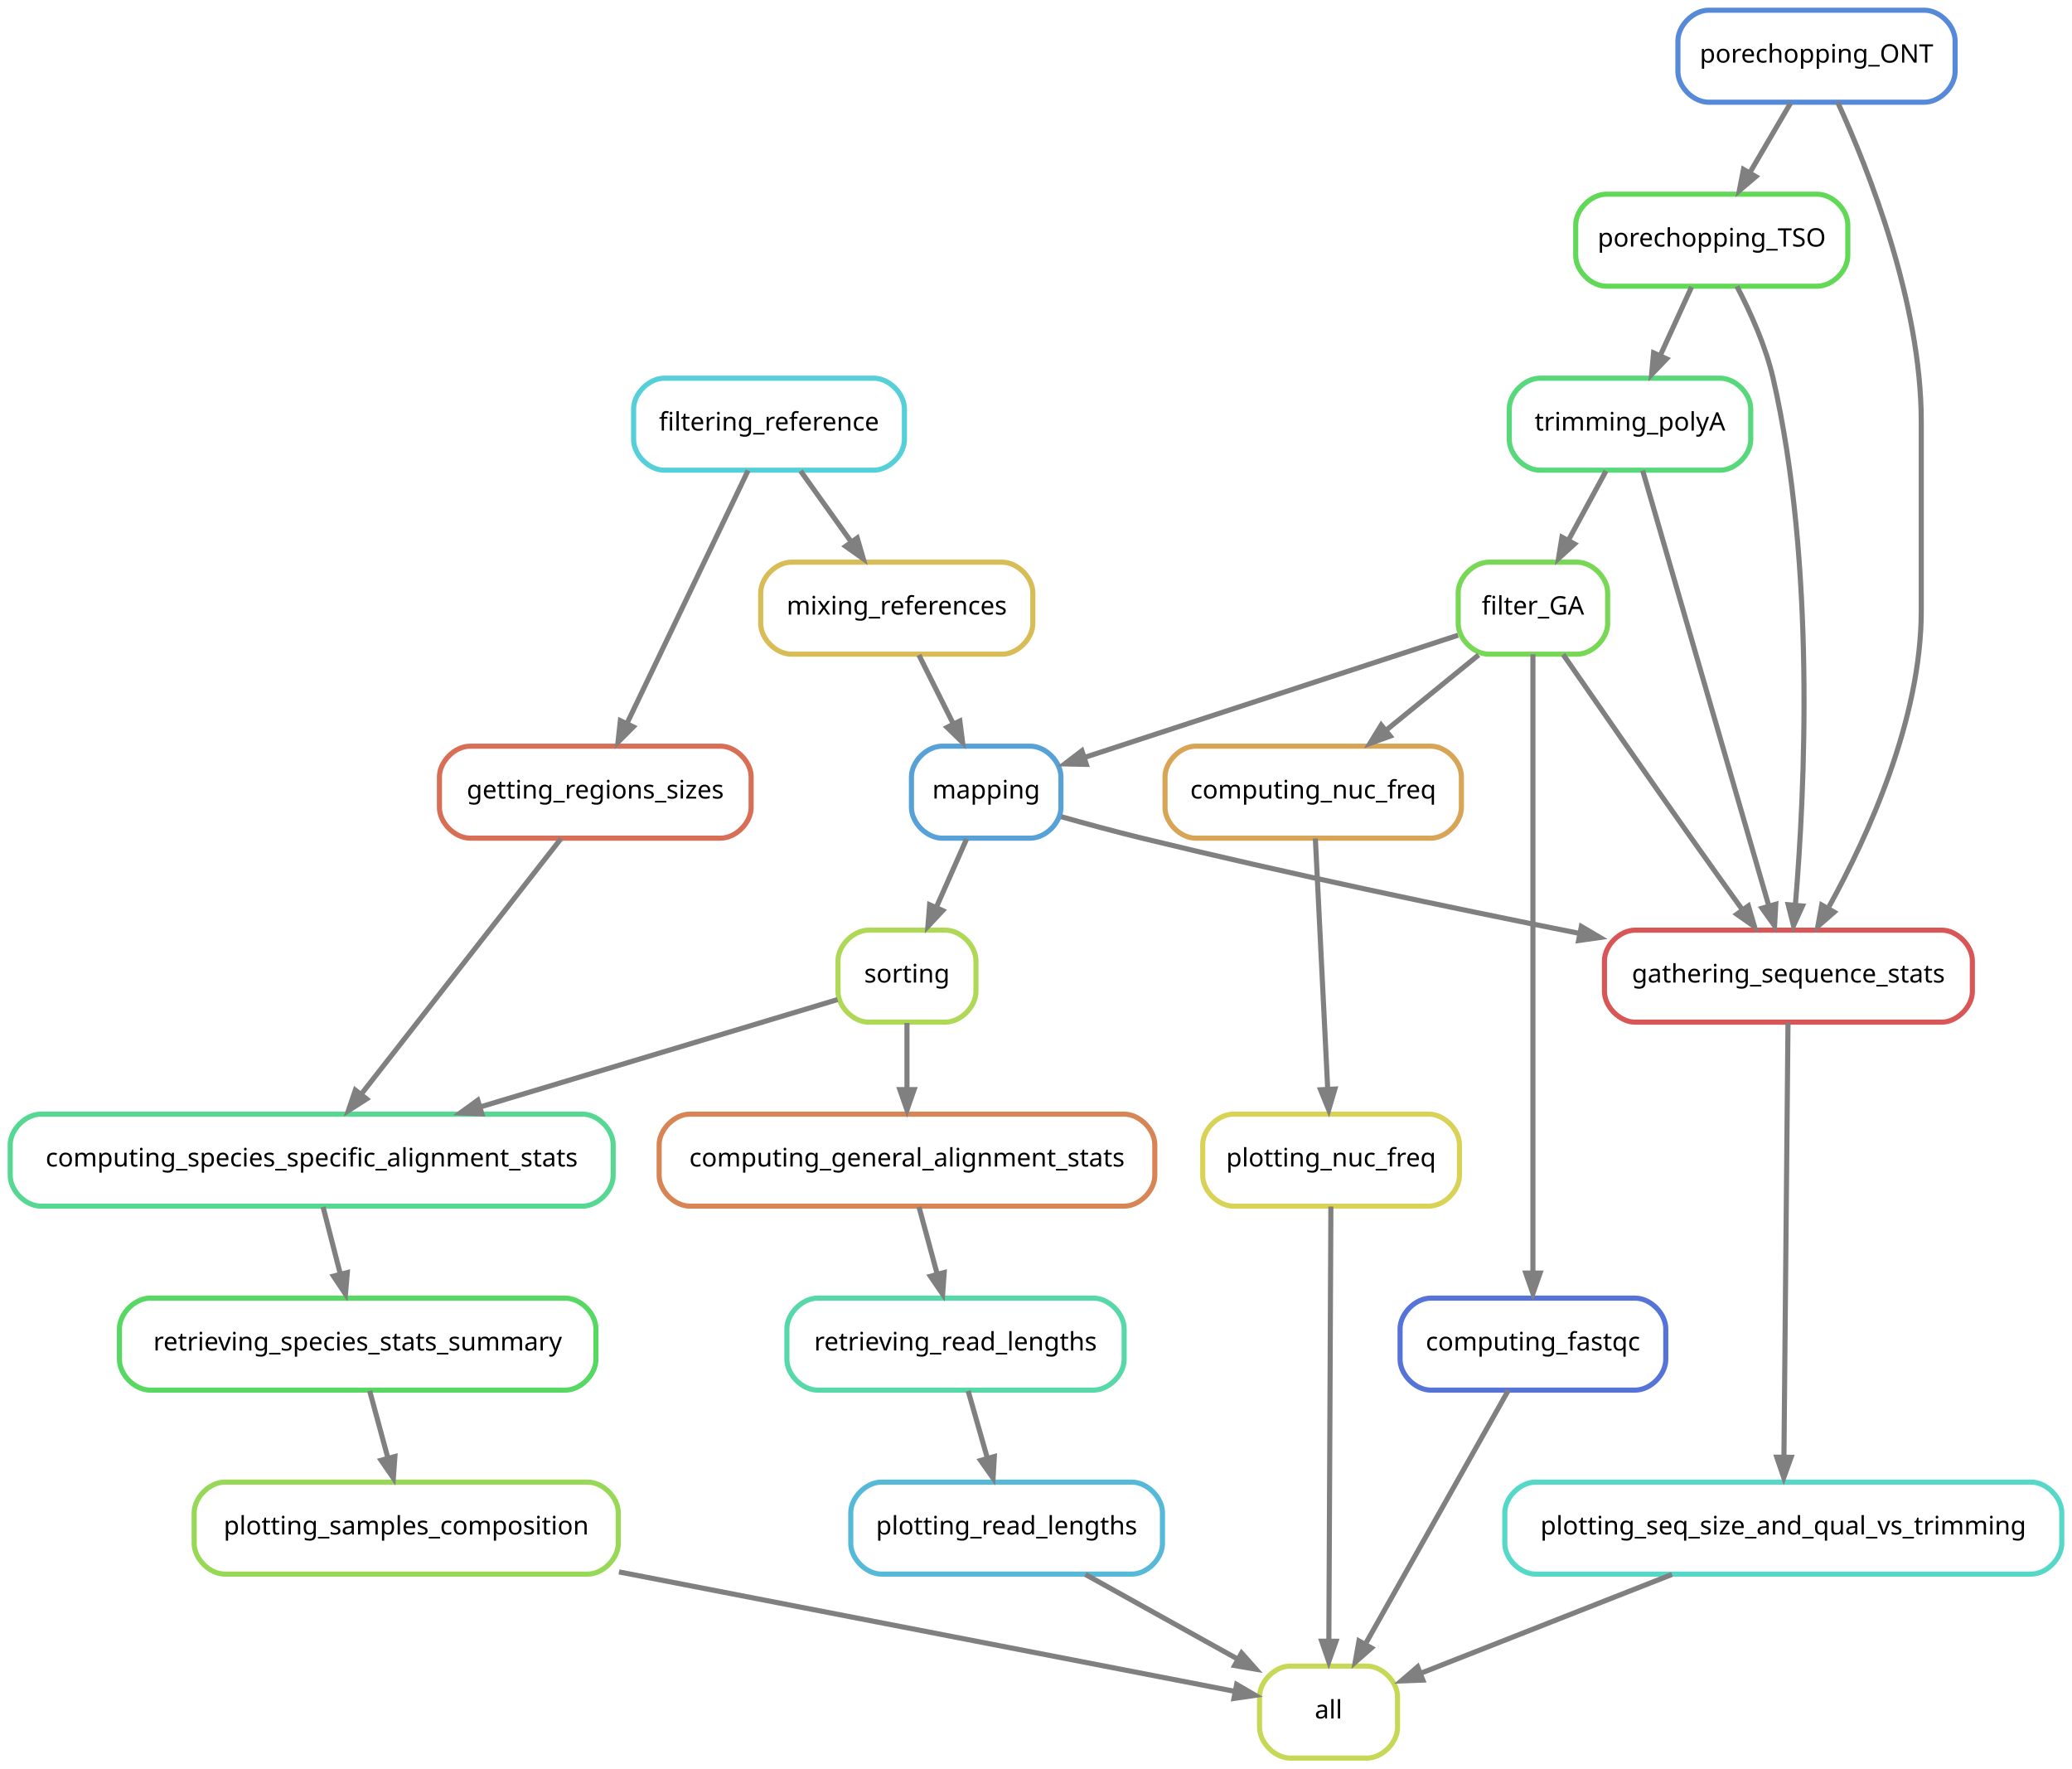
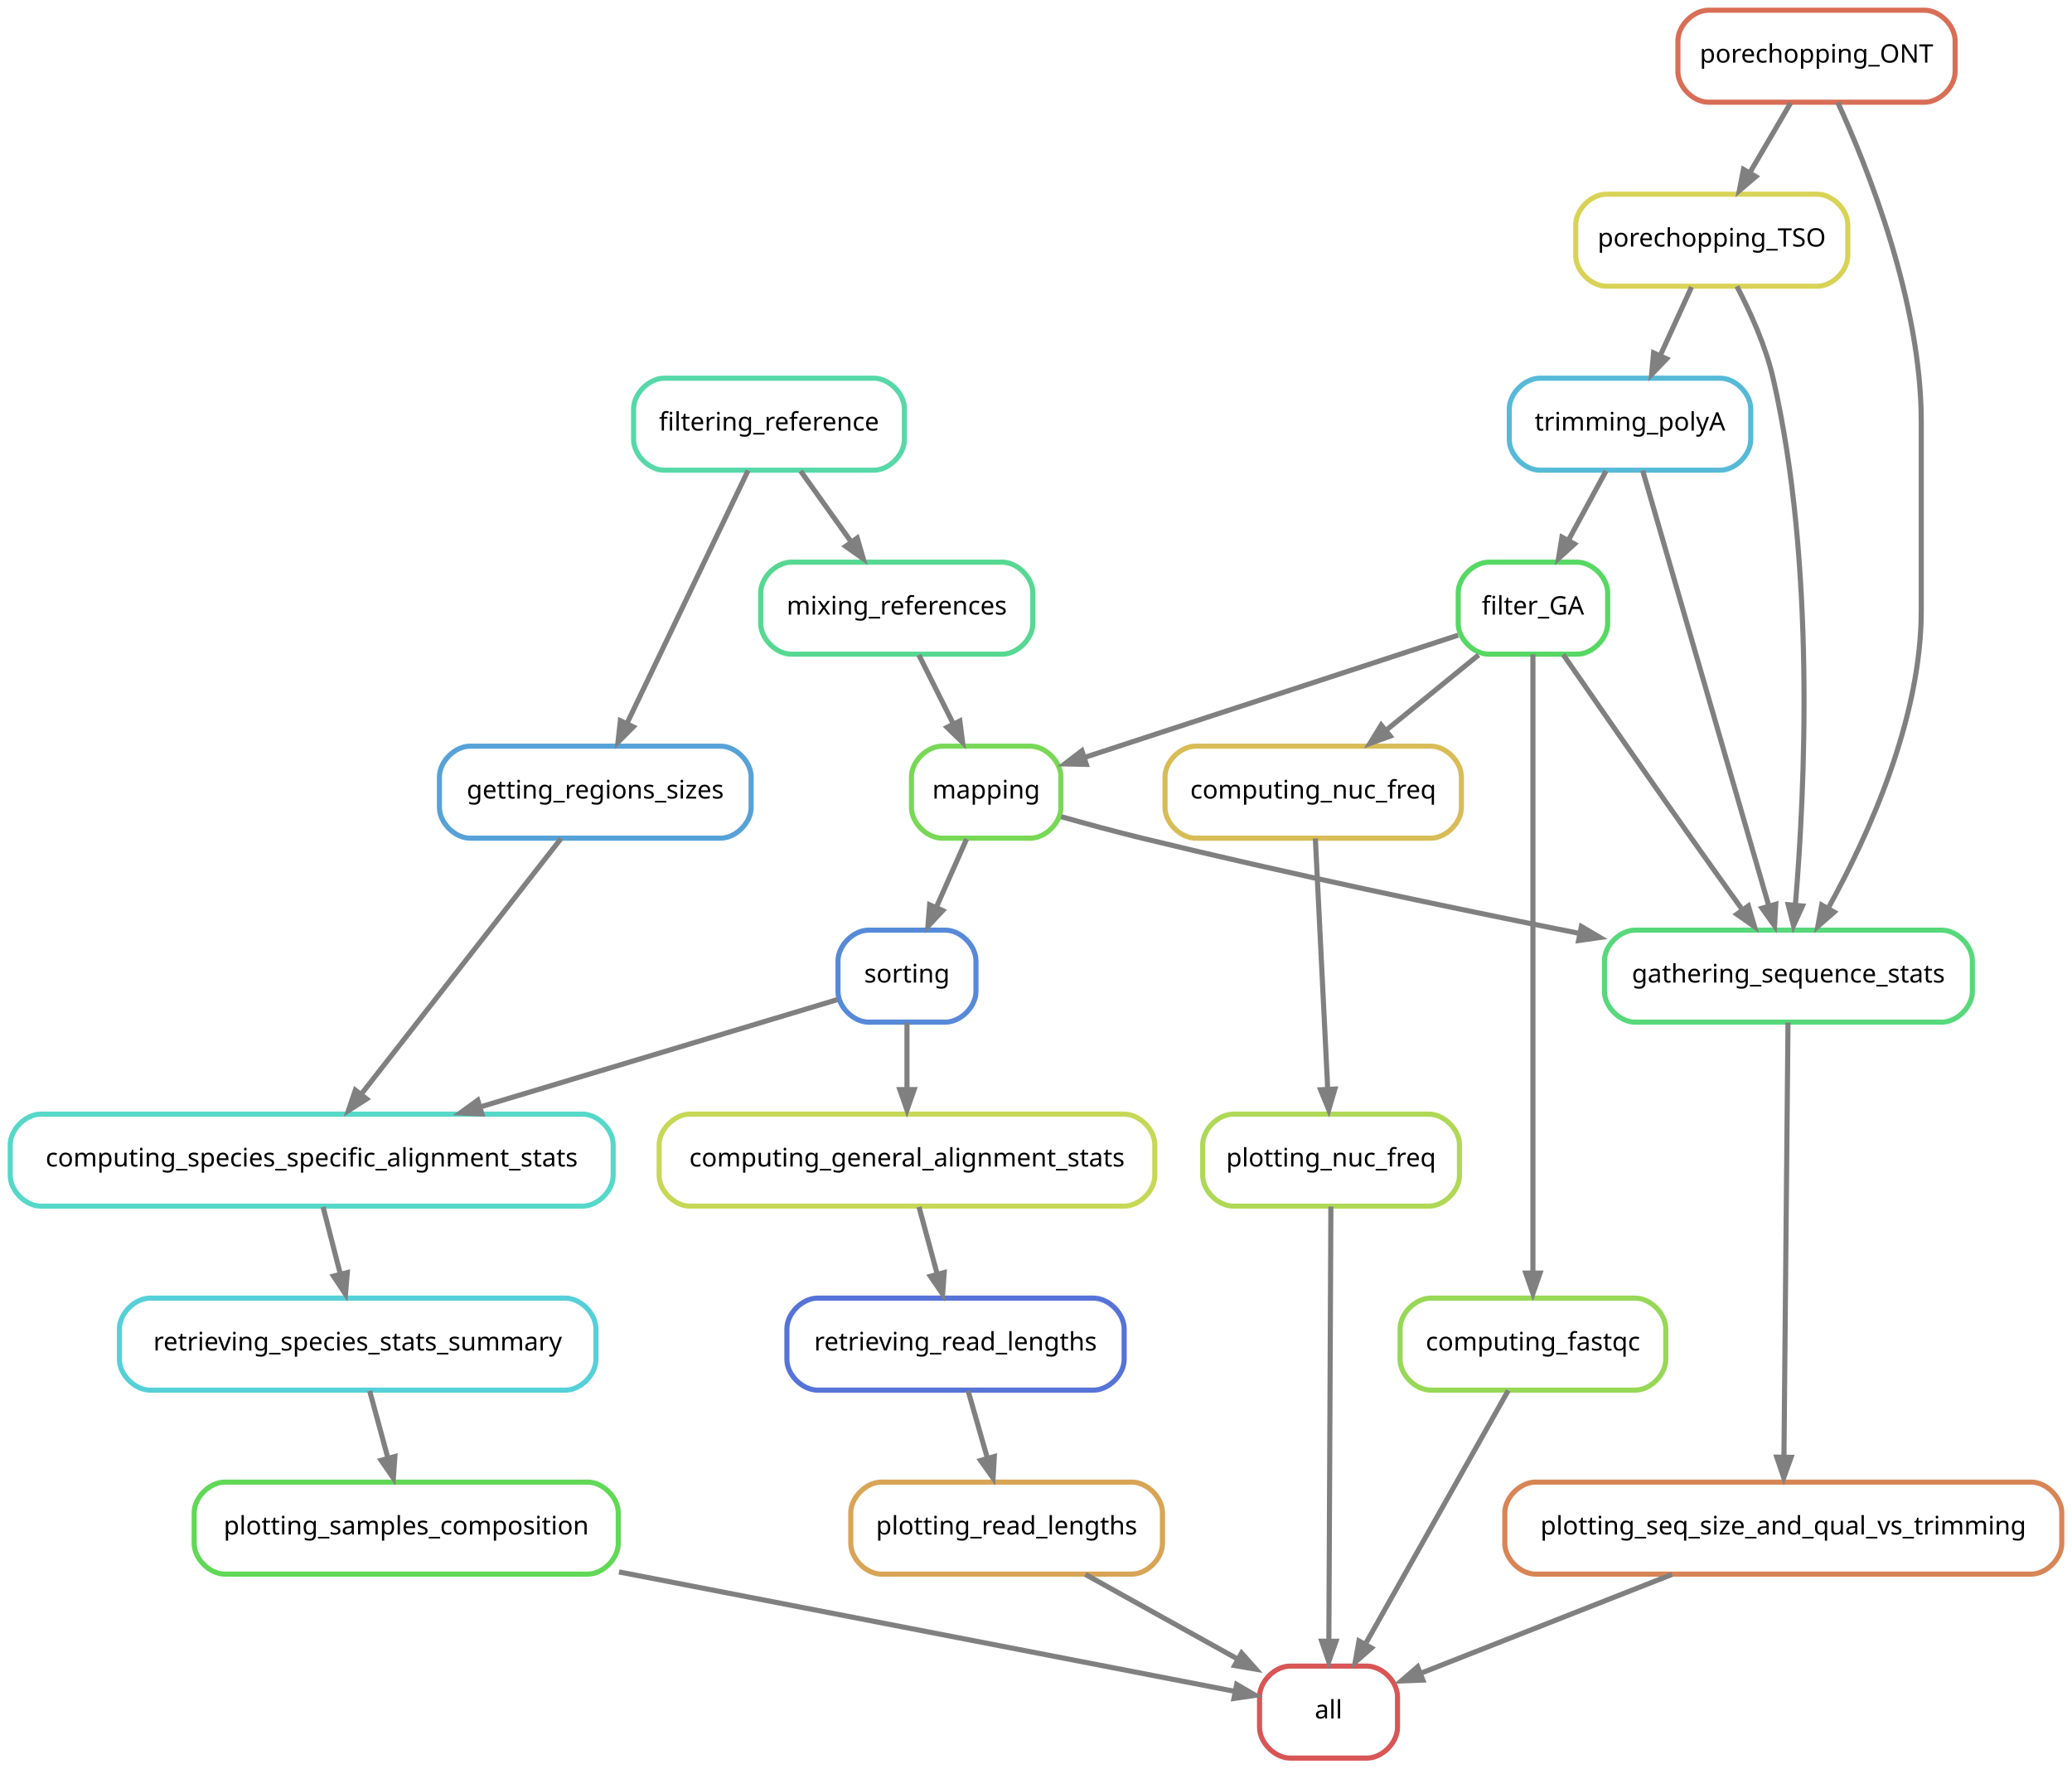
<svg xmlns="http://www.w3.org/2000/svg" width="811pt" height="692pt" viewBox="0.00 0.00 811.00 692.00">
  <g id="graph0" class="graph" transform="scale(1 1) rotate(0) translate(4 688)">
    <polygon fill="white" stroke="white" points="-4,5 -4,-688 808,-688 808,5 -4,5" />
    <g id="node1" class="node">
-       <path fill="none" stroke="#c6d856" stroke-width="2" d="M531,-36C531,-36 501,-36 501,-36 495,-36 489,-30 489,-24 489,-24 489,-12 489,-12 489,-6 495,-0 501,-0 501,-0 531,-0 531,-0 537,-0 543,-6 543,-12 543,-12 543,-24 543,-24 543,-30 537,-36 531,-36" />
+       <path fill="none" stroke="#d85656" stroke-width="2" d="M531,-36C531,-36 501,-36 501,-36 495,-36 489,-30 489,-24 489,-24 489,-12 489,-12 489,-6 495,-0 501,-0 501,-0 531,-0 531,-0 537,-0 543,-6 543,-12 543,-12 543,-24 543,-24 543,-30 537,-36 531,-36" />
      <text text-anchor="middle" x="516" y="-15.5" font-family="sans" font-size="10.00">all</text>
    </g>
    <g id="node2" class="node">
-       <path fill="none" stroke="#5673d8" stroke-width="2" d="M636,-180C636,-180 556,-180 556,-180 550,-180 544,-174 544,-168 544,-168 544,-156 544,-156 544,-150 550,-144 556,-144 556,-144 636,-144 636,-144 642,-144 648,-150 648,-156 648,-156 648,-168 648,-168 648,-174 642,-180 636,-180" />
+       <path fill="none" stroke="#97d856" stroke-width="2" d="M636,-180C636,-180 556,-180 556,-180 550,-180 544,-174 544,-168 544,-168 544,-156 544,-156 544,-150 550,-144 556,-144 556,-144 636,-144 636,-144 642,-144 648,-150 648,-156 648,-156 648,-168 648,-168 648,-174 642,-180 636,-180" />
      <text text-anchor="middle" x="596" y="-159.5" font-family="sans" font-size="10.00">computing_fastqc</text>
    </g>
    <g id="edge4" class="edge">
      <path fill="none" stroke="grey" stroke-width="2" d="M586.35,-143.871C572.535,-119.35 547.004,-74.032 530.794,-45.259" />
      <polygon fill="grey" stroke="grey" points="533.642,-43.184 525.684,-36.189 527.543,-46.62 533.642,-43.184" />
    </g>
    <g id="node3" class="node">
-       <path fill="none" stroke="#78d856" stroke-width="2" d="M613.25,-468C613.25,-468 578.75,-468 578.75,-468 572.75,-468 566.75,-462 566.75,-456 566.75,-456 566.75,-444 566.75,-444 566.75,-438 572.75,-432 578.75,-432 578.75,-432 613.25,-432 613.25,-432 619.25,-432 625.25,-438 625.25,-444 625.25,-444 625.25,-456 625.25,-456 625.25,-462 619.25,-468 613.25,-468" />
+       <path fill="none" stroke="#56d863" stroke-width="2" d="M613.25,-468C613.25,-468 578.75,-468 578.75,-468 572.75,-468 566.75,-462 566.75,-456 566.75,-456 566.75,-444 566.75,-444 566.75,-438 572.75,-432 578.75,-432 578.75,-432 613.25,-432 613.25,-432 619.25,-432 625.25,-438 625.25,-444 625.25,-444 625.25,-456 625.25,-456 625.25,-462 619.25,-468 613.25,-468" />
      <text text-anchor="middle" x="596" y="-447.5" font-family="sans" font-size="10.00">filter_GA</text>
    </g>
    <g id="edge6" class="edge">
      <path fill="none" stroke="grey" stroke-width="2" d="M596,-431.966C596,-384.291 596,-249.185 596,-190.63" />
      <polygon fill="grey" stroke="grey" points="599.5,-190.306 596,-180.306 592.5,-190.306 599.5,-190.306" />
    </g>
    <g id="node11" class="node">
-       <path fill="none" stroke="#56a2d8" stroke-width="2" d="M399.25,-396C399.25,-396 364.75,-396 364.75,-396 358.75,-396 352.75,-390 352.75,-384 352.75,-384 352.75,-372 352.75,-372 352.75,-366 358.75,-360 364.75,-360 364.75,-360 399.25,-360 399.25,-360 405.25,-360 411.25,-366 411.25,-372 411.25,-372 411.25,-384 411.25,-384 411.25,-390 405.25,-396 399.25,-396" />
+       <path fill="none" stroke="#78d856" stroke-width="2" d="M399.25,-396C399.25,-396 364.75,-396 364.75,-396 358.75,-396 352.75,-390 352.75,-384 352.75,-384 352.75,-372 352.75,-372 352.75,-366 358.75,-360 364.75,-360 364.75,-360 399.25,-360 399.25,-360 405.25,-360 411.25,-366 411.25,-372 411.25,-372 411.25,-384 411.25,-384 411.25,-390 405.25,-396 399.25,-396" />
      <text text-anchor="middle" x="382" y="-375.5" font-family="sans" font-size="10.00">mapping</text>
    </g>
    <g id="edge14" class="edge">
      <path fill="none" stroke="grey" stroke-width="2" d="M566.693,-439.414C528.86,-427.038 462.911,-405.466 420.909,-391.727" />
      <polygon fill="grey" stroke="grey" points="421.888,-388.365 411.296,-388.583 419.712,-395.018 421.888,-388.365" />
    </g>
    <g id="node15" class="node">
-       <path fill="none" stroke="#d8a456" stroke-width="2" d="M556,-396C556,-396 464,-396 464,-396 458,-396 452,-390 452,-384 452,-384 452,-372 452,-372 452,-366 458,-360 464,-360 464,-360 556,-360 556,-360 562,-360 568,-366 568,-372 568,-372 568,-384 568,-384 568,-390 562,-396 556,-396" />
+       <path fill="none" stroke="#d8bc56" stroke-width="2" d="M556,-396C556,-396 464,-396 464,-396 458,-396 452,-390 452,-384 452,-384 452,-372 452,-372 452,-366 458,-360 464,-360 464,-360 556,-360 556,-360 562,-360 568,-366 568,-372 568,-372 568,-384 568,-384 568,-390 562,-396 556,-396" />
      <text text-anchor="middle" x="510" y="-375.5" font-family="sans" font-size="10.00">computing_nuc_freq</text>
    </g>
    <g id="edge18" class="edge">
      <path fill="none" stroke="grey" stroke-width="2" d="M574.742,-431.697C563.911,-422.881 550.582,-412.032 538.84,-402.474" />
      <polygon fill="grey" stroke="grey" points="540.979,-399.703 531.014,-396.104 536.56,-405.132 540.979,-399.703" />
    </g>
    <g id="node21" class="node">
-       <path fill="none" stroke="#d85656" stroke-width="2" d="M756,-324C756,-324 636,-324 636,-324 630,-324 624,-318 624,-312 624,-312 624,-300 624,-300 624,-294 630,-288 636,-288 636,-288 756,-288 756,-288 762,-288 768,-294 768,-300 768,-300 768,-312 768,-312 768,-318 762,-324 756,-324" />
+       <path fill="none" stroke="#56d87b" stroke-width="2" d="M756,-324C756,-324 636,-324 636,-324 630,-324 624,-318 624,-312 624,-312 624,-300 624,-300 624,-294 630,-288 636,-288 636,-288 756,-288 756,-288 762,-288 768,-294 768,-300 768,-300 768,-312 768,-312 768,-318 762,-324 756,-324" />
      <text text-anchor="middle" x="696" y="-303.5" font-family="sans" font-size="10.00">gathering_sequence_stats</text>
    </g>
-     <g id="edge25" class="edge">
+     <g id="edge27" class="edge">
      <path fill="none" stroke="grey" stroke-width="2" d="M607.817,-431.89C620.242,-413.935 640.393,-384.912 658,-360 664.371,-350.985 671.401,-341.149 677.664,-332.425" />
      <polygon fill="grey" stroke="grey" points="680.623,-334.306 683.619,-324.144 674.94,-330.22 680.623,-334.306" />
    </g>
    <g id="node4" class="node">
-       <path fill="none" stroke="#56d87b" stroke-width="2" d="M669.25,-540C669.25,-540 598.75,-540 598.75,-540 592.75,-540 586.75,-534 586.75,-528 586.75,-528 586.75,-516 586.75,-516 586.75,-510 592.75,-504 598.75,-504 598.75,-504 669.25,-504 669.25,-504 675.25,-504 681.25,-510 681.25,-516 681.25,-516 681.25,-528 681.25,-528 681.25,-534 675.25,-540 669.25,-540" />
+       <path fill="none" stroke="#56b9d8" stroke-width="2" d="M669.25,-540C669.25,-540 598.75,-540 598.75,-540 592.75,-540 586.75,-534 586.75,-528 586.75,-528 586.75,-516 586.75,-516 586.75,-510 592.75,-504 598.75,-504 598.75,-504 669.25,-504 669.25,-504 675.25,-504 681.25,-510 681.25,-516 681.25,-516 681.25,-528 681.25,-528 681.25,-534 675.25,-540 669.25,-540" />
      <text text-anchor="middle" x="634" y="-519.5" font-family="sans" font-size="10.00">trimming_polyA</text>
    </g>
    <g id="edge7" class="edge">
      <path fill="none" stroke="grey" stroke-width="2" d="M624.607,-503.697C620.235,-495.644 614.943,-485.894 610.105,-476.982" />
      <polygon fill="grey" stroke="grey" points="613.132,-475.223 605.285,-468.104 606.98,-478.563 613.132,-475.223" />
    </g>
-     <g id="edge27" class="edge">
+     <g id="edge28" class="edge">
      <path fill="none" stroke="grey" stroke-width="2" d="M638.969,-503.849C649.716,-466.753 675.195,-378.81 688.148,-334.103" />
      <polygon fill="grey" stroke="grey" points="691.586,-334.811 691.007,-324.232 684.863,-332.863 691.586,-334.811" />
    </g>
    <g id="node5" class="node">
-       <path fill="none" stroke="#61d856" stroke-width="2" d="M707.25,-612C707.25,-612 624.75,-612 624.75,-612 618.75,-612 612.75,-606 612.75,-600 612.75,-600 612.75,-588 612.75,-588 612.75,-582 618.75,-576 624.75,-576 624.75,-576 707.25,-576 707.25,-576 713.25,-576 719.25,-582 719.25,-588 719.25,-588 719.25,-600 719.25,-600 719.25,-606 713.25,-612 707.25,-612" />
+       <path fill="none" stroke="#d8d356" stroke-width="2" d="M707.25,-612C707.25,-612 624.75,-612 624.75,-612 618.75,-612 612.75,-606 612.75,-600 612.75,-600 612.75,-588 612.75,-588 612.75,-582 618.75,-576 624.75,-576 624.75,-576 707.25,-576 707.25,-576 713.25,-576 719.25,-582 719.25,-588 719.25,-588 719.25,-600 719.25,-600 719.25,-606 713.25,-612 707.25,-612" />
      <text text-anchor="middle" x="666" y="-591.5" font-family="sans" font-size="10.00">porechopping_TSO</text>
    </g>
    <g id="edge8" class="edge">
      <path fill="none" stroke="grey" stroke-width="2" d="M658.09,-575.697C654.447,-567.728 650.046,-558.1 646.006,-549.264" />
      <polygon fill="grey" stroke="grey" points="649.16,-547.744 641.819,-540.104 642.794,-550.654 649.16,-547.744" />
    </g>
-     <g id="edge26" class="edge">
+     <g id="edge25" class="edge">
      <path fill="none" stroke="grey" stroke-width="2" d="M675.832,-575.951C681.109,-565.852 687.109,-552.602 690,-540 706.68,-467.281 702.446,-378.45 698.771,-334.434" />
      <polygon fill="grey" stroke="grey" points="702.237,-333.896 697.862,-324.247 695.265,-334.518 702.237,-333.896" />
    </g>
    <g id="node6" class="node">
-       <path fill="none" stroke="#568ad8" stroke-width="2" d="M749.25,-684C749.25,-684 664.75,-684 664.75,-684 658.75,-684 652.75,-678 652.75,-672 652.75,-672 652.75,-660 652.75,-660 652.75,-654 658.75,-648 664.75,-648 664.75,-648 749.25,-648 749.25,-648 755.25,-648 761.25,-654 761.25,-660 761.25,-660 761.25,-672 761.25,-672 761.25,-678 755.25,-684 749.25,-684" />
+       <path fill="none" stroke="#d86e56" stroke-width="2" d="M749.25,-684C749.25,-684 664.75,-684 664.75,-684 658.75,-684 652.75,-678 652.75,-672 652.75,-672 652.75,-660 652.75,-660 652.75,-654 658.75,-648 664.75,-648 664.75,-648 749.25,-648 749.25,-648 755.25,-648 761.25,-654 761.25,-660 761.25,-660 761.25,-672 761.25,-672 761.25,-678 755.25,-684 749.25,-684" />
      <text text-anchor="middle" x="707" y="-663.5" font-family="sans" font-size="10.00">porechopping_ONT</text>
    </g>
    <g id="edge9" class="edge">
      <path fill="none" stroke="grey" stroke-width="2" d="M696.865,-647.697C692.148,-639.644 686.438,-629.894 681.218,-620.982" />
      <polygon fill="grey" stroke="grey" points="684.092,-618.964 676.018,-612.104 678.052,-622.502 684.092,-618.964" />
    </g>
-     <g id="edge29" class="edge">
+     <g id="edge26" class="edge">
      <path fill="none" stroke="grey" stroke-width="2" d="M715.297,-647.971C727.277,-621.77 748,-569.701 748,-523 748,-523 748,-523 748,-449 748,-406.492 727.2,-360.953 711.91,-333.219" />
      <polygon fill="grey" stroke="grey" points="714.759,-331.15 706.774,-324.187 708.674,-334.61 714.759,-331.15" />
    </g>
    <g id="node7" class="node">
-       <path fill="none" stroke="#56b9d8" stroke-width="2" d="M439,-108C439,-108 341,-108 341,-108 335,-108 329,-102 329,-96 329,-96 329,-84 329,-84 329,-78 335,-72 341,-72 341,-72 439,-72 439,-72 445,-72 451,-78 451,-84 451,-84 451,-96 451,-96 451,-102 445,-108 439,-108" />
+       <path fill="none" stroke="#d8a456" stroke-width="2" d="M439,-108C439,-108 341,-108 341,-108 335,-108 329,-102 329,-96 329,-96 329,-84 329,-84 329,-78 335,-72 341,-72 341,-72 439,-72 439,-72 445,-72 451,-78 451,-84 451,-84 451,-96 451,-96 451,-102 445,-108 439,-108" />
      <text text-anchor="middle" x="390" y="-87.5" font-family="sans" font-size="10.00">plotting_read_lengths</text>
    </g>
    <g id="edge2" class="edge">
      <path fill="none" stroke="grey" stroke-width="2" d="M420.823,-71.876C438.73,-61.928 461.377,-49.346 480.087,-38.952" />
      <polygon fill="grey" stroke="grey" points="481.876,-41.962 488.918,-34.046 478.477,-35.843 481.876,-41.962" />
    </g>
    <g id="node8" class="node">
-       <path fill="none" stroke="#56d8a9" stroke-width="2" d="M424,-180C424,-180 316,-180 316,-180 310,-180 304,-174 304,-168 304,-168 304,-156 304,-156 304,-150 310,-144 316,-144 316,-144 424,-144 424,-144 430,-144 436,-150 436,-156 436,-156 436,-168 436,-168 436,-174 430,-180 424,-180" />
+       <path fill="none" stroke="#5673d8" stroke-width="2" d="M424,-180C424,-180 316,-180 316,-180 310,-180 304,-174 304,-168 304,-168 304,-156 304,-156 304,-150 310,-144 316,-144 316,-144 424,-144 424,-144 430,-144 436,-150 436,-156 436,-156 436,-168 436,-168 436,-174 430,-180 424,-180" />
      <text text-anchor="middle" x="370" y="-159.5" font-family="sans" font-size="10.00">retrieving_read_lengths</text>
    </g>
    <g id="edge10" class="edge">
      <path fill="none" stroke="grey" stroke-width="2" d="M374.944,-143.697C377.172,-135.898 379.855,-126.509 382.335,-117.829" />
      <polygon fill="grey" stroke="grey" points="385.731,-118.681 385.113,-108.104 379,-116.758 385.731,-118.681" />
    </g>
    <g id="node9" class="node">
-       <path fill="none" stroke="#d88556" stroke-width="2" d="M436,-252C436,-252 266,-252 266,-252 260,-252 254,-246 254,-240 254,-240 254,-228 254,-228 254,-222 260,-216 266,-216 266,-216 436,-216 436,-216 442,-216 448,-222 448,-228 448,-228 448,-240 448,-240 448,-246 442,-252 436,-252" />
+       <path fill="none" stroke="#c6d856" stroke-width="2" d="M436,-252C436,-252 266,-252 266,-252 260,-252 254,-246 254,-240 254,-240 254,-228 254,-228 254,-222 260,-216 266,-216 266,-216 436,-216 436,-216 442,-216 448,-222 448,-228 448,-228 448,-240 448,-240 448,-246 442,-252 436,-252" />
      <text text-anchor="middle" x="351" y="-231.5" font-family="sans" font-size="10.00">computing_general_alignment_stats</text>
    </g>
    <g id="edge11" class="edge">
      <path fill="none" stroke="grey" stroke-width="2" d="M355.697,-215.697C357.813,-207.898 360.362,-198.509 362.718,-189.829" />
      <polygon fill="grey" stroke="grey" points="366.116,-190.672 365.357,-180.104 359.36,-188.838 366.116,-190.672" />
    </g>
    <g id="node10" class="node">
-       <path fill="none" stroke="#afd856" stroke-width="2" d="M366,-324C366,-324 336,-324 336,-324 330,-324 324,-318 324,-312 324,-312 324,-300 324,-300 324,-294 330,-288 336,-288 336,-288 366,-288 366,-288 372,-288 378,-294 378,-300 378,-300 378,-312 378,-312 378,-318 372,-324 366,-324" />
+       <path fill="none" stroke="#568ad8" stroke-width="2" d="M366,-324C366,-324 336,-324 336,-324 330,-324 324,-318 324,-312 324,-312 324,-300 324,-300 324,-294 330,-288 336,-288 336,-288 366,-288 366,-288 372,-288 378,-294 378,-300 378,-300 378,-312 378,-312 378,-318 372,-324 366,-324" />
      <text text-anchor="middle" x="351" y="-303.5" font-family="sans" font-size="10.00">sorting</text>
    </g>
    <g id="edge12" class="edge">
      <path fill="none" stroke="grey" stroke-width="2" d="M351,-287.697C351,-279.983 351,-270.712 351,-262.112" />
      <polygon fill="grey" stroke="grey" points="354.5,-262.104 351,-252.104 347.5,-262.104 354.5,-262.104" />
    </g>
    <g id="node18" class="node">
-       <path fill="none" stroke="#56d892" stroke-width="2" d="M224,-252C224,-252 12,-252 12,-252 6,-252 0,-246 0,-240 0,-240 0,-228 0,-228 0,-222 6,-216 12,-216 12,-216 224,-216 224,-216 230,-216 236,-222 236,-228 236,-228 236,-240 236,-240 236,-246 230,-252 224,-252" />
+       <path fill="none" stroke="#56d8c9" stroke-width="2" d="M224,-252C224,-252 12,-252 12,-252 6,-252 0,-246 0,-240 0,-240 0,-228 0,-228 0,-222 6,-216 12,-216 12,-216 224,-216 224,-216 230,-216 236,-222 236,-228 236,-228 236,-240 236,-240 236,-246 230,-252 224,-252" />
      <text text-anchor="middle" x="118" y="-231.5" font-family="sans" font-size="10.00">computing_species_specific_alignment_stats</text>
    </g>
-     <g id="edge21" class="edge">
+     <g id="edge22" class="edge">
      <path fill="none" stroke="grey" stroke-width="2" d="M323.816,-296.833C289.858,-286.631 230.597,-268.827 184.359,-254.936" />
      <polygon fill="grey" stroke="grey" points="185.288,-251.561 174.704,-252.035 183.274,-258.265 185.288,-251.561" />
    </g>
    <g id="edge13" class="edge">
      <path fill="none" stroke="grey" stroke-width="2" d="M374.337,-359.697C370.808,-351.728 366.544,-342.1 362.631,-333.264" />
      <polygon fill="grey" stroke="grey" points="365.824,-331.831 358.575,-324.104 359.424,-334.665 365.824,-331.831" />
    </g>
-     <g id="edge28" class="edge">
+     <g id="edge29" class="edge">
      <path fill="none" stroke="grey" stroke-width="2" d="M411.373,-368.396C421.373,-365.578 432.639,-362.526 443,-360 499.698,-346.176 564.077,-332.721 613.703,-322.827" />
      <polygon fill="grey" stroke="grey" points="614.616,-326.214 623.743,-320.833 613.253,-319.348 614.616,-326.214" />
    </g>
    <g id="node12" class="node">
-       <path fill="none" stroke="#d8bc56" stroke-width="2" d="M388.25,-468C388.25,-468 305.75,-468 305.75,-468 299.75,-468 293.75,-462 293.75,-456 293.75,-456 293.75,-444 293.75,-444 293.75,-438 299.75,-432 305.75,-432 305.75,-432 388.25,-432 388.25,-432 394.25,-432 400.25,-438 400.25,-444 400.25,-444 400.25,-456 400.25,-456 400.25,-462 394.25,-468 388.25,-468" />
+       <path fill="none" stroke="#56d892" stroke-width="2" d="M388.25,-468C388.25,-468 305.75,-468 305.75,-468 299.75,-468 293.75,-462 293.75,-456 293.75,-456 293.75,-444 293.75,-444 293.75,-438 299.75,-432 305.75,-432 305.75,-432 388.25,-432 388.25,-432 394.25,-432 400.25,-438 400.25,-444 400.25,-444 400.25,-456 400.25,-456 400.25,-462 394.25,-468 388.25,-468" />
      <text text-anchor="middle" x="347" y="-447.5" font-family="sans" font-size="10.00">mixing_references</text>
    </g>
    <g id="edge15" class="edge">
      <path fill="none" stroke="grey" stroke-width="2" d="M355.652,-431.697C359.636,-423.728 364.45,-414.1 368.868,-405.264" />
      <polygon fill="grey" stroke="grey" points="372.106,-406.614 373.448,-396.104 365.845,-403.483 372.106,-406.614" />
    </g>
    <g id="node13" class="node">
-       <path fill="none" stroke="#56d0d8" stroke-width="2" d="M338,-540C338,-540 256,-540 256,-540 250,-540 244,-534 244,-528 244,-528 244,-516 244,-516 244,-510 250,-504 256,-504 256,-504 338,-504 338,-504 344,-504 350,-510 350,-516 350,-516 350,-528 350,-528 350,-534 344,-540 338,-540" />
+       <path fill="none" stroke="#56d8a9" stroke-width="2" d="M338,-540C338,-540 256,-540 256,-540 250,-540 244,-534 244,-528 244,-528 244,-516 244,-516 244,-510 250,-504 256,-504 256,-504 338,-504 338,-504 344,-504 350,-510 350,-516 350,-516 350,-528 350,-528 350,-534 344,-540 338,-540" />
      <text text-anchor="middle" x="297" y="-519.5" font-family="sans" font-size="10.00">filtering_reference</text>
    </g>
    <g id="edge16" class="edge">
      <path fill="none" stroke="grey" stroke-width="2" d="M309.36,-503.697C315.233,-495.474 322.369,-485.483 328.842,-476.421" />
      <polygon fill="grey" stroke="grey" points="331.818,-478.276 334.783,-468.104 326.122,-474.207 331.818,-478.276" />
    </g>
    <g id="node19" class="node">
-       <path fill="none" stroke="#d86e56" stroke-width="2" d="M278,-396C278,-396 180,-396 180,-396 174,-396 168,-390 168,-384 168,-384 168,-372 168,-372 168,-366 174,-360 180,-360 180,-360 278,-360 278,-360 284,-360 290,-366 290,-372 290,-372 290,-384 290,-384 290,-390 284,-396 278,-396" />
+       <path fill="none" stroke="#56a2d8" stroke-width="2" d="M278,-396C278,-396 180,-396 180,-396 174,-396 168,-390 168,-384 168,-384 168,-372 168,-372 168,-366 174,-360 180,-360 180,-360 278,-360 278,-360 284,-360 290,-366 290,-372 290,-372 290,-384 290,-384 290,-390 284,-396 278,-396" />
      <text text-anchor="middle" x="229" y="-375.5" font-family="sans" font-size="10.00">getting_regions_sizes</text>
    </g>
    <g id="edge23" class="edge">
      <path fill="none" stroke="grey" stroke-width="2" d="M288.798,-503.871C277.055,-479.35 255.353,-434.032 241.575,-405.259" />
      <polygon fill="grey" stroke="grey" points="244.707,-403.697 237.231,-396.189 238.394,-406.72 244.707,-403.697" />
    </g>
    <g id="node14" class="node">
-       <path fill="none" stroke="#d8d356" stroke-width="2" d="M555.25,-252C555.25,-252 478.75,-252 478.75,-252 472.75,-252 466.75,-246 466.75,-240 466.75,-240 466.75,-228 466.75,-228 466.75,-222 472.75,-216 478.75,-216 478.75,-216 555.25,-216 555.25,-216 561.25,-216 567.25,-222 567.25,-228 567.25,-228 567.25,-240 567.25,-240 567.25,-246 561.25,-252 555.25,-252" />
+       <path fill="none" stroke="#afd856" stroke-width="2" d="M555.25,-252C555.25,-252 478.75,-252 478.75,-252 472.75,-252 466.75,-246 466.75,-240 466.75,-240 466.75,-228 466.75,-228 466.75,-222 472.75,-216 478.75,-216 478.75,-216 555.25,-216 555.25,-216 561.25,-216 567.25,-222 567.25,-228 567.25,-228 567.25,-240 567.25,-240 567.25,-246 561.25,-252 555.25,-252" />
      <text text-anchor="middle" x="517" y="-231.5" font-family="sans" font-size="10.00">plotting_nuc_freq</text>
    </g>
    <g id="edge3" class="edge">
      <path fill="none" stroke="grey" stroke-width="2" d="M516.92,-215.849C516.747,-178.832 516.337,-91.181 516.128,-46.386" />
      <polygon fill="grey" stroke="grey" points="519.627,-46.216 516.081,-36.233 512.627,-46.249 519.627,-46.216" />
    </g>
    <g id="edge17" class="edge">
      <path fill="none" stroke="grey" stroke-width="2" d="M510.844,-359.871C512.037,-335.67 514.229,-291.211 515.65,-262.393" />
      <polygon fill="grey" stroke="grey" points="519.156,-262.349 516.153,-252.189 512.164,-262.005 519.156,-262.349" />
    </g>
    <g id="node16" class="node">
-       <path fill="none" stroke="#97d856" stroke-width="2" d="M226,-108C226,-108 84,-108 84,-108 78,-108 72,-102 72,-96 72,-96 72,-84 72,-84 72,-78 78,-72 84,-72 84,-72 226,-72 226,-72 232,-72 238,-78 238,-84 238,-84 238,-96 238,-96 238,-102 232,-108 226,-108" />
+       <path fill="none" stroke="#61d856" stroke-width="2" d="M226,-108C226,-108 84,-108 84,-108 78,-108 72,-102 72,-96 72,-96 72,-84 72,-84 72,-78 78,-72 84,-72 84,-72 226,-72 226,-72 232,-72 238,-78 238,-84 238,-84 238,-96 238,-96 238,-102 232,-108 226,-108" />
      <text text-anchor="middle" x="155" y="-87.5" font-family="sans" font-size="10.00">plotting_samples_composition</text>
    </g>
-     <g id="edge1" class="edge">
+     <g id="edge5" class="edge">
      <path fill="none" stroke="grey" stroke-width="2" d="M238.274,-72.853C314.136,-58.143 422.657,-37.1 478.948,-26.185" />
      <polygon fill="grey" stroke="grey" points="479.68,-29.608 488.831,-24.268 478.348,-22.736 479.68,-29.608" />
    </g>
    <g id="node17" class="node">
-       <path fill="none" stroke="#56d863" stroke-width="2" d="M217.25,-180C217.25,-180 54.75,-180 54.75,-180 48.75,-180 42.75,-174 42.75,-168 42.75,-168 42.75,-156 42.75,-156 42.75,-150 48.75,-144 54.75,-144 54.75,-144 217.25,-144 217.25,-144 223.25,-144 229.25,-150 229.25,-156 229.25,-156 229.25,-168 229.25,-168 229.25,-174 223.25,-180 217.25,-180" />
+       <path fill="none" stroke="#56d0d8" stroke-width="2" d="M217.25,-180C217.25,-180 54.75,-180 54.75,-180 48.75,-180 42.75,-174 42.75,-168 42.75,-168 42.75,-156 42.75,-156 42.75,-150 48.75,-144 54.75,-144 54.75,-144 217.25,-144 217.25,-144 223.25,-144 229.25,-150 229.25,-156 229.25,-156 229.25,-168 229.25,-168 229.25,-174 223.25,-180 217.25,-180" />
      <text text-anchor="middle" x="136" y="-159.5" font-family="sans" font-size="10.00">retrieving_species_stats_summary</text>
    </g>
    <g id="edge19" class="edge">
      <path fill="none" stroke="grey" stroke-width="2" d="M140.697,-143.697C142.813,-135.898 145.362,-126.509 147.718,-117.829" />
      <polygon fill="grey" stroke="grey" points="151.116,-118.672 150.357,-108.104 144.36,-116.838 151.116,-118.672" />
    </g>
    <g id="edge20" class="edge">
      <path fill="none" stroke="grey" stroke-width="2" d="M122.449,-215.697C124.455,-207.898 126.869,-198.509 129.101,-189.829" />
      <polygon fill="grey" stroke="grey" points="132.501,-190.661 131.602,-180.104 125.722,-188.918 132.501,-190.661" />
    </g>
-     <g id="edge22" class="edge">
+     <g id="edge21" class="edge">
      <path fill="none" stroke="grey" stroke-width="2" d="M215.611,-359.871C196.193,-335.031 160.091,-288.846 137.653,-260.142" />
      <polygon fill="grey" stroke="grey" points="140.353,-257.912 131.437,-252.189 134.838,-262.223 140.353,-257.912" />
    </g>
    <g id="node20" class="node">
-       <path fill="none" stroke="#56d8c9" stroke-width="2" d="M791,-108C791,-108 597,-108 597,-108 591,-108 585,-102 585,-96 585,-96 585,-84 585,-84 585,-78 591,-72 597,-72 597,-72 791,-72 791,-72 797,-72 803,-78 803,-84 803,-84 803,-96 803,-96 803,-102 797,-108 791,-108" />
+       <path fill="none" stroke="#d88556" stroke-width="2" d="M791,-108C791,-108 597,-108 597,-108 591,-108 585,-102 585,-96 585,-96 585,-84 585,-84 585,-78 591,-72 597,-72 597,-72 791,-72 791,-72 797,-72 803,-78 803,-84 803,-84 803,-96 803,-96 803,-102 797,-108 791,-108" />
      <text text-anchor="middle" x="694" y="-87.5" font-family="sans" font-size="10.00">plotting_seq_size_and_qual_vs_trimming</text>
    </g>
-     <g id="edge5" class="edge">
+     <g id="edge1" class="edge">
      <path fill="none" stroke="grey" stroke-width="2" d="M650.456,-71.876C620.442,-60.073 581,-44.562 552.606,-33.396" />
      <polygon fill="grey" stroke="grey" points="553.644,-30.043 543.057,-29.64 551.082,-36.557 553.644,-30.043" />
    </g>
    <g id="edge24" class="edge">
      <path fill="none" stroke="grey" stroke-width="2" d="M695.84,-287.849C695.494,-250.832 694.675,-163.181 694.256,-118.386" />
      <polygon fill="grey" stroke="grey" points="697.754,-118.199 694.161,-108.232 690.755,-118.265 697.754,-118.199" />
    </g>
  </g>
</svg>
